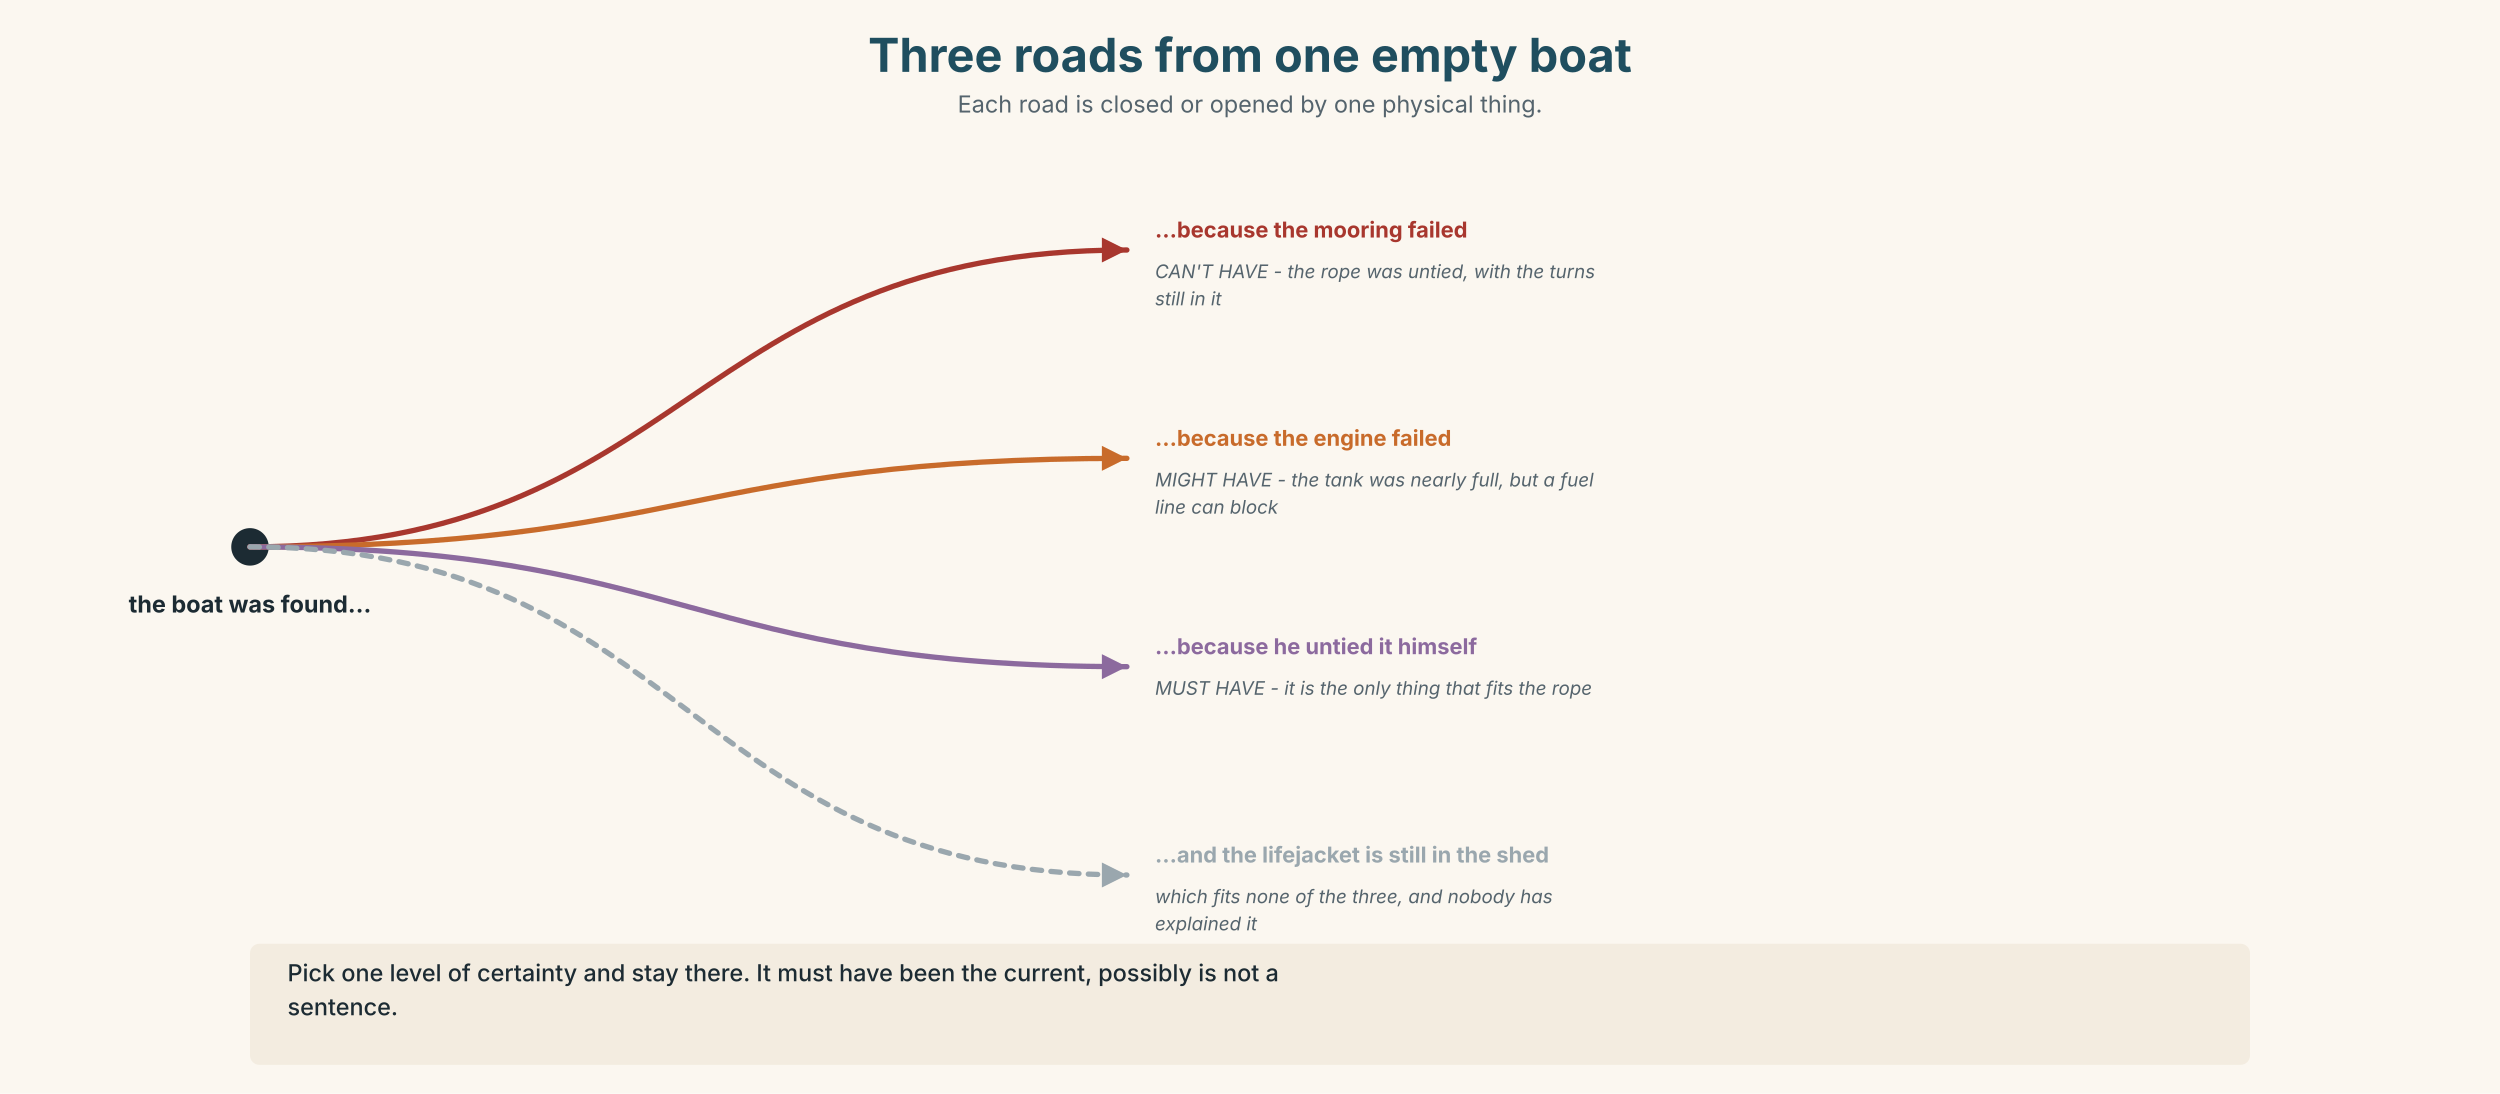
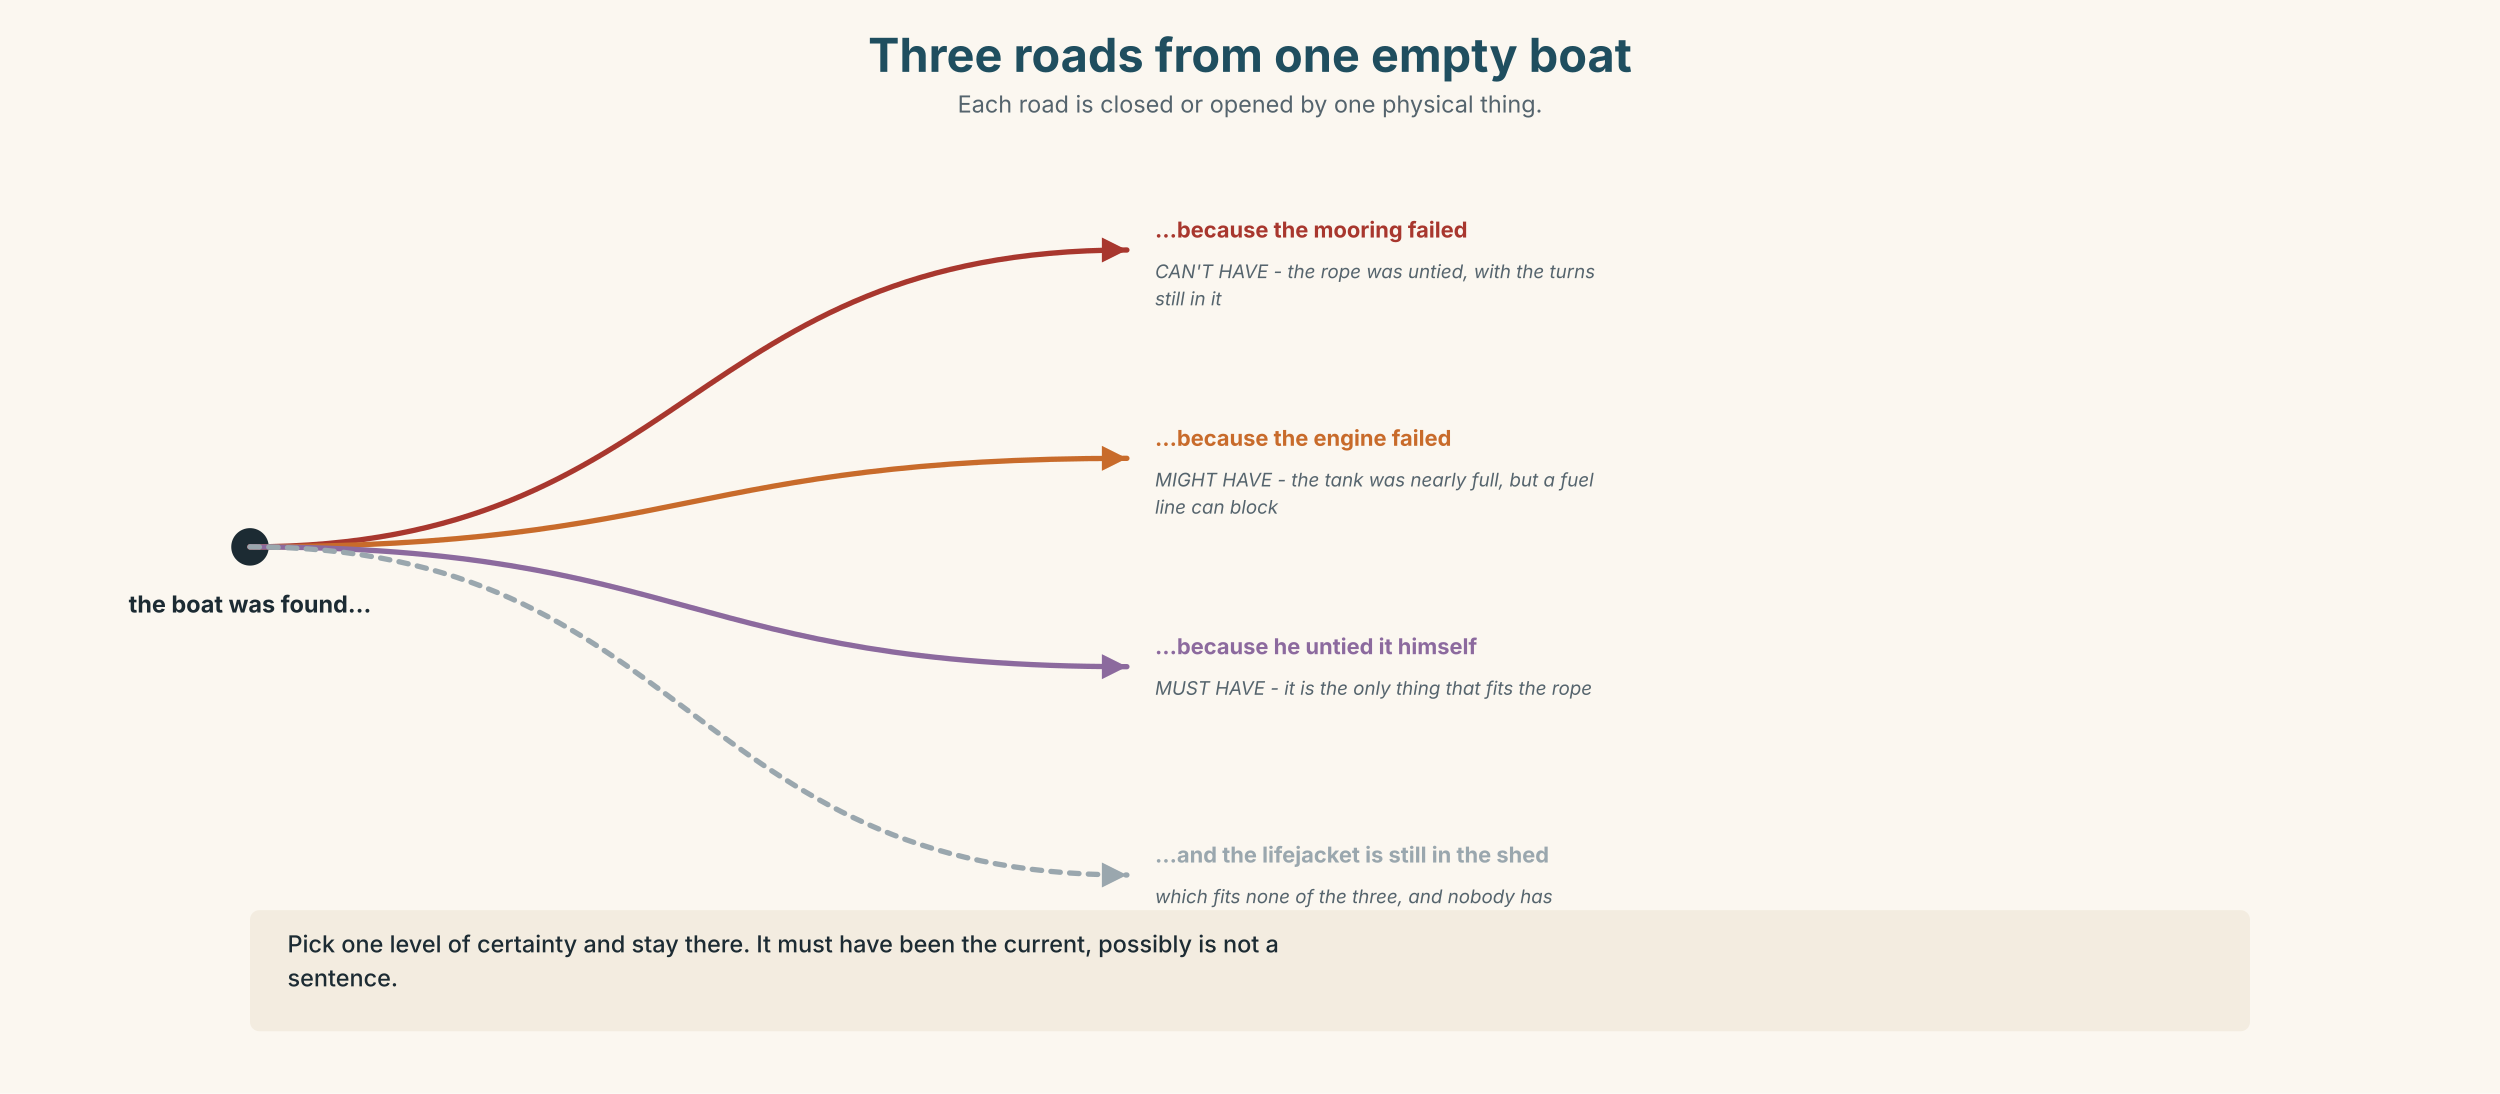
<svg xmlns="http://www.w3.org/2000/svg" width="1600" height="700" viewBox="0 0 1600 700">
  <g id="00_ground">
    <rect x="0" y="0" width="1600" height="700" rx="0" fill="#FBF7F0" />
  </g>
  <g id="10_context">
    <circle cx="160" cy="350.0" r="12" fill="#1C2B33" />
    <text x="160" y="392.0" font-family="Inter, DejaVu Sans, sans-serif" font-size="15" fill="#1C2B33" text-anchor="middle" font-weight="700" font-style="normal">the boat was found...</text>
  </g>
  <g id="20_subject">
    <path d="M 160 350.0 C 440.6 350.0 440.6 160.0 721.2 160.0" fill="none" stroke="#A8372E" stroke-width="3.4" stroke-linecap="round" stroke-linejoin="round" />
    <polygon points="721.2,160.0 705.2,152.0 705.2,168.0" fill="#A8372E" />
    <path d="M 160 350.0 C 440.6 350.0 440.6 293.333 721.2 293.333" fill="none" stroke="#C86B2B" stroke-width="3.4" stroke-linecap="round" stroke-linejoin="round" />
    <polygon points="721.2,293.333 705.2,285.333 705.2,301.333" fill="#C86B2B" />
    <path d="M 160 350.0 C 440.6 350.0 440.6 426.667 721.2 426.667" fill="none" stroke="#8C6A9E" stroke-width="3.4" stroke-linecap="round" stroke-linejoin="round" />
    <polygon points="721.2,426.667 705.2,418.667 705.2,434.667" fill="#8C6A9E" />
    <path d="M 160 350.0 C 440.6 350.0 440.6 560.0 721.2 560.0" fill="none" stroke="#9AA7AE" stroke-width="3.4" stroke-linecap="round" stroke-linejoin="round" stroke-dasharray="6 6" />
    <polygon points="721.2,560.0 705.2,552.0 705.2,568.0" fill="#9AA7AE" />
  </g>
  <g id="40_callouts">
    <text x="800.0" y="46" font-family="Inter, DejaVu Sans, sans-serif" font-size="30" fill="#1F4E5F" text-anchor="middle" font-weight="700" font-style="normal">Three roads from one empty boat</text>
    <text x="800.0" y="72" font-family="Inter, DejaVu Sans, sans-serif" font-size="15" fill="#55646D" text-anchor="middle" font-weight="400" font-style="normal">Each road is closed or opened by one physical thing.</text>
    <text x="739.2" y="152.0" font-family="Inter, DejaVu Sans, sans-serif" font-size="14" fill="#A8372E" text-anchor="start" font-weight="700" font-style="normal">...because the mooring failed</text>
    <text x="739.2" y="178.0" font-family="Inter, DejaVu Sans, sans-serif" font-size="12" fill="#55646D" text-anchor="start" font-weight="400" font-style="italic">CAN'T HAVE - the rope was untied, with the turns</text>
    <text x="739.2" y="195.4" font-family="Inter, DejaVu Sans, sans-serif" font-size="12" fill="#55646D" text-anchor="start" font-weight="400" font-style="italic">still in it</text>
    <text x="739.2" y="285.333" font-family="Inter, DejaVu Sans, sans-serif" font-size="14" fill="#C86B2B" text-anchor="start" font-weight="700" font-style="normal">...because the engine failed</text>
    <text x="739.2" y="311.333" font-family="Inter, DejaVu Sans, sans-serif" font-size="12" fill="#55646D" text-anchor="start" font-weight="400" font-style="italic">MIGHT HAVE - the tank was nearly full, but a fuel</text>
    <text x="739.2" y="328.733" font-family="Inter, DejaVu Sans, sans-serif" font-size="12" fill="#55646D" text-anchor="start" font-weight="400" font-style="italic">line can block</text>
    <text x="739.2" y="418.667" font-family="Inter, DejaVu Sans, sans-serif" font-size="14" fill="#8C6A9E" text-anchor="start" font-weight="700" font-style="normal">...because he untied it himself</text>
    <text x="739.2" y="444.667" font-family="Inter, DejaVu Sans, sans-serif" font-size="12" fill="#55646D" text-anchor="start" font-weight="400" font-style="italic">MUST HAVE - it is the only thing that fits the rope</text>
    <text x="739.2" y="552.0" font-family="Inter, DejaVu Sans, sans-serif" font-size="14" fill="#9AA7AE" text-anchor="start" font-weight="700" font-style="normal">...and the lifejacket is still in the shed</text>
    <text x="739.2" y="578.0" font-family="Inter, DejaVu Sans, sans-serif" font-size="12" fill="#55646D" text-anchor="start" font-weight="400" font-style="italic">which fits none of the three, and nobody has</text>
    <text x="739.2" y="595.4" font-family="Inter, DejaVu Sans, sans-serif" font-size="12" fill="#55646D" text-anchor="start" font-weight="400" font-style="italic">explained it</text>
-     <rect x="160" y="604" width="1280" height="77.5" rx="6" fill="#F3ECE0" />
-     <text x="184" y="628.0" font-family="Inter, DejaVu Sans, sans-serif" font-size="15" fill="#1C2B33" text-anchor="start" font-weight="500" font-style="normal">Pick one level of certainty and stay there. It must have been the current, possibly is not a</text>
-     <text x="184" y="649.75" font-family="Inter, DejaVu Sans, sans-serif" font-size="15" fill="#1C2B33" text-anchor="start" font-weight="500" font-style="normal">sentence.</text>
+     <rect x="160" y="582.5" width="1280" height="77.5" rx="6" fill="#F3ECE0" />
+     <text x="184" y="609.5" font-family="Inter, DejaVu Sans, sans-serif" font-size="15" fill="#1C2B33" text-anchor="start" font-weight="500" font-style="normal">Pick one level of certainty and stay there. It must have been the current, possibly is not a</text>
+     <text x="184" y="631.25" font-family="Inter, DejaVu Sans, sans-serif" font-size="15" fill="#1C2B33" text-anchor="start" font-weight="500" font-style="normal">sentence.</text>
  </g>
</svg>
